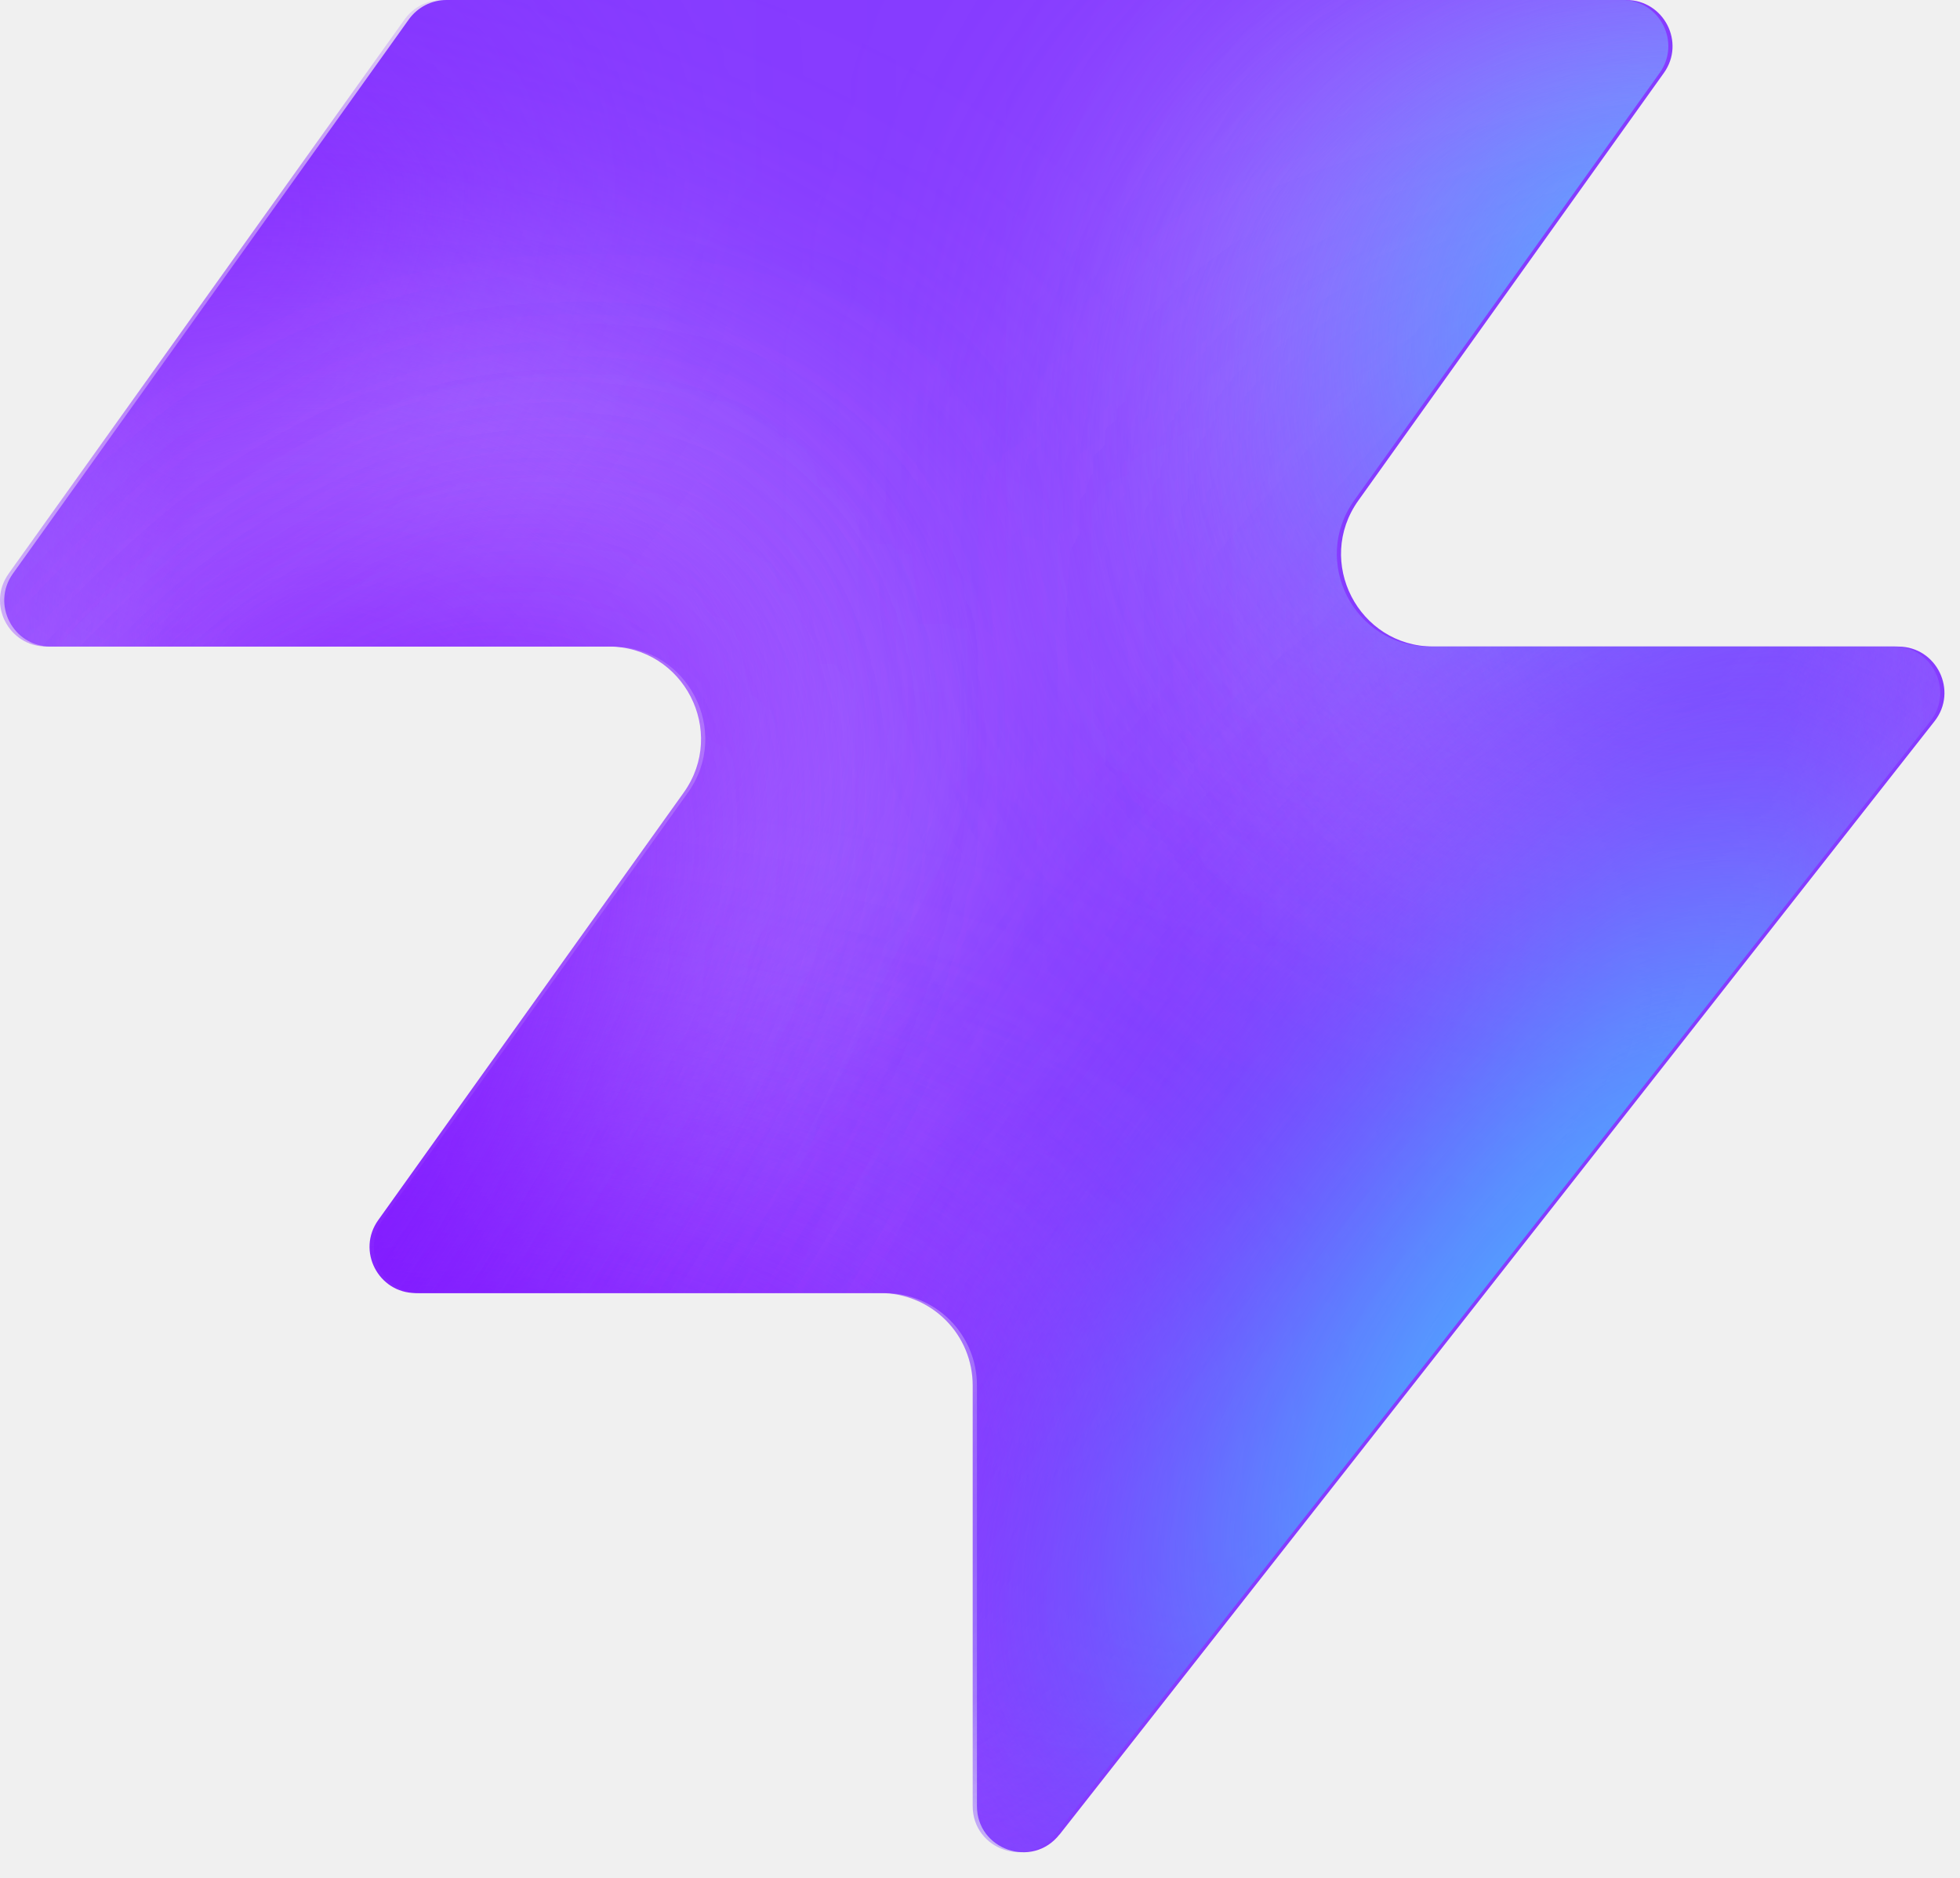
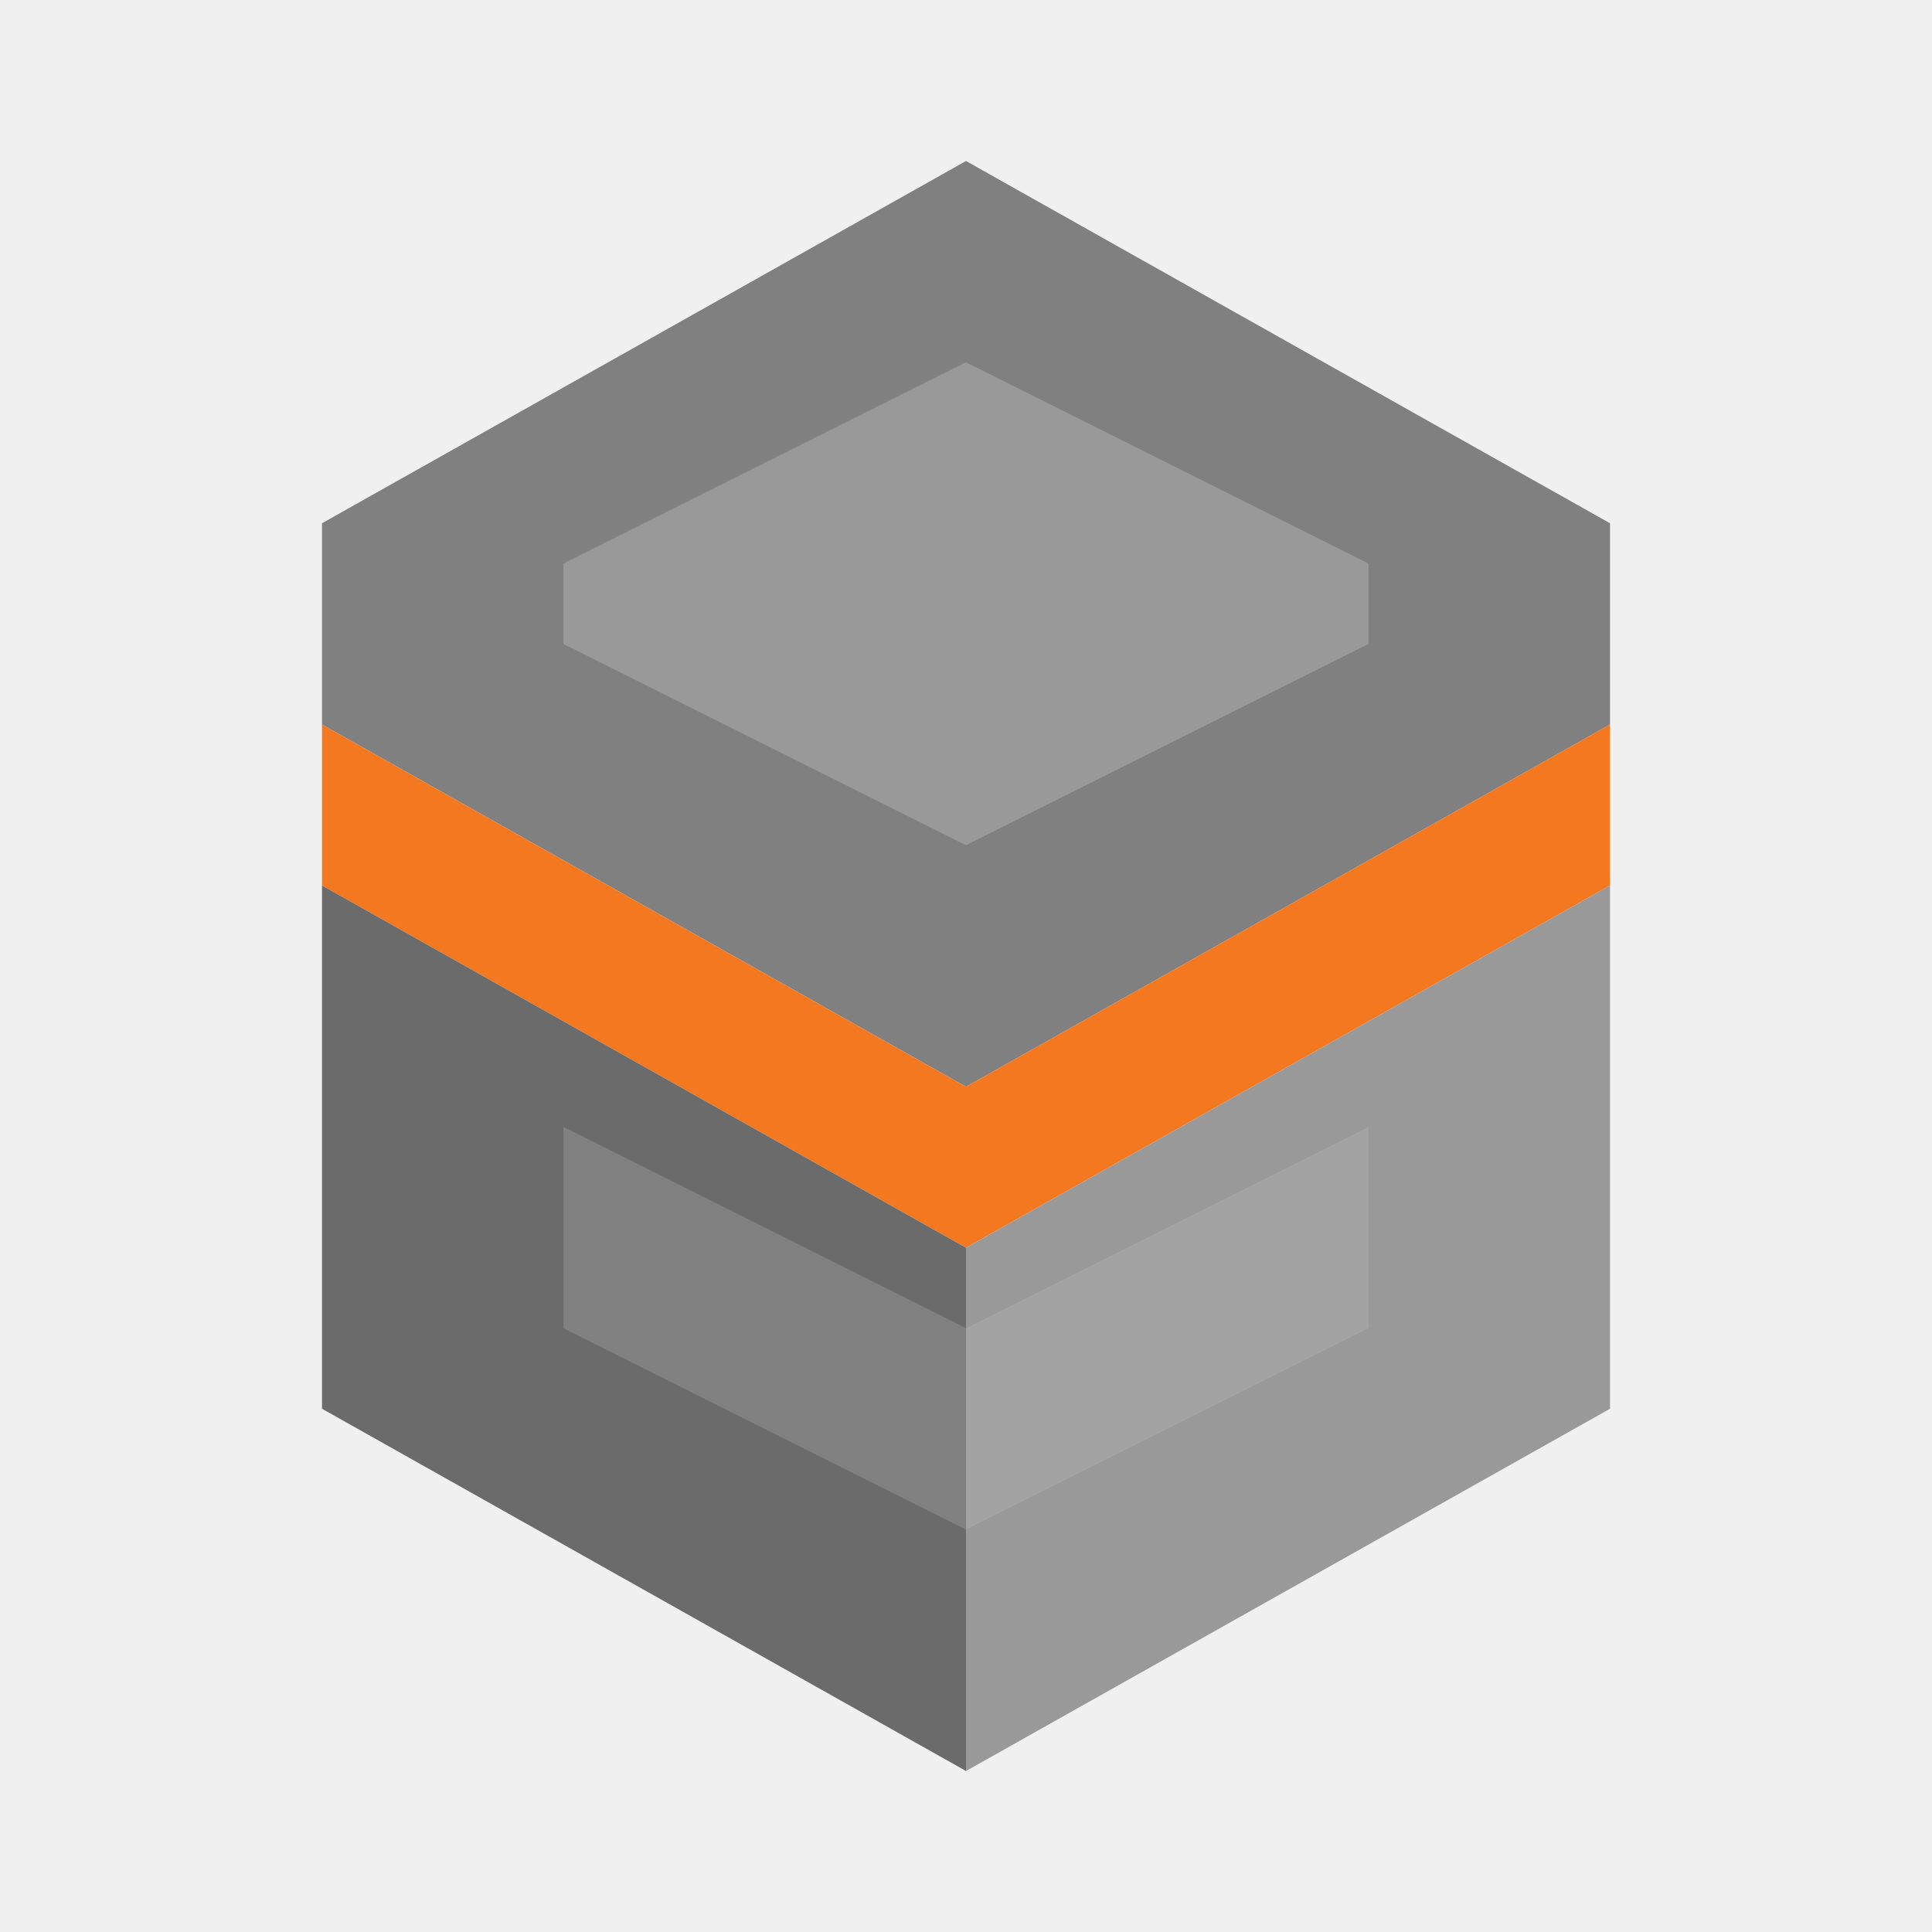
- <svg xmlns="http://www.w3.org/2000/svg" width="48" height="46" fill="none" viewBox="0 0 48 46">
-   <path fill="#863bff" d="M25.946 44.938c-.664.845-2.021.375-2.021-.698V33.937a2.26 2.26 0 0 0-2.262-2.262H10.287c-.92 0-1.456-1.04-.92-1.788l7.48-10.471c1.07-1.497 0-3.578-1.842-3.578H1.237c-.92 0-1.456-1.04-.92-1.788L10.013.474c.214-.297.556-.474.92-.474h28.894c.92 0 1.456 1.04.92 1.788l-7.48 10.471c-1.07 1.498 0 3.579 1.842 3.579h11.377c.943 0 1.473 1.088.89 1.83L25.947 44.94z" style="fill:#863bff;fill:color(display-p3 .525 .23 1);fill-opacity:1" />
-   <mask id="a" width="48" height="46" x="0" y="0" maskUnits="userSpaceOnUse" style="mask-type:alpha">
-     <path fill="#000" d="M25.842 44.938c-.664.844-2.021.375-2.021-.698V33.937a2.26 2.26 0 0 0-2.262-2.262H10.183c-.92 0-1.456-1.04-.92-1.788l7.48-10.471c1.07-1.498 0-3.579-1.842-3.579H1.133c-.92 0-1.456-1.04-.92-1.787L9.91.473c.214-.297.556-.474.92-.474h28.894c.92 0 1.456 1.04.92 1.788l-7.48 10.471c-1.07 1.498 0 3.578 1.842 3.578h11.377c.943 0 1.473 1.088.89 1.832L25.843 44.94z" style="fill:#000;fill-opacity:1" />
-   </mask>
-   <g mask="url(#a)">
-     <g filter="url(#b)">
-       <ellipse cx="5.508" cy="14.704" fill="#ede6ff" rx="5.508" ry="14.704" style="fill:#ede6ff;fill:color(display-p3 .927 .903 1);fill-opacity:1" transform="matrix(.00324 1 1 -.00324 -4.47 31.516)" />
-     </g>
-     <g filter="url(#c)">
-       <ellipse cx="10.399" cy="29.851" fill="#ede6ff" rx="10.399" ry="29.851" style="fill:#ede6ff;fill:color(display-p3 .927 .903 1);fill-opacity:1" transform="matrix(.00324 1 1 -.00324 -39.328 7.883)" />
-     </g>
-     <g filter="url(#d)">
-       <ellipse cx="5.508" cy="30.487" fill="#7e14ff" rx="5.508" ry="30.487" style="fill:#7e14ff;fill:color(display-p3 .492 .077 1);fill-opacity:1" transform="rotate(89.814 -25.913 -14.639)scale(1 -1)" />
-     </g>
-     <g filter="url(#e)">
-       <ellipse cx="5.508" cy="30.599" fill="#7e14ff" rx="5.508" ry="30.599" style="fill:#7e14ff;fill:color(display-p3 .492 .077 1);fill-opacity:1" transform="rotate(89.814 -32.644 -3.334)scale(1 -1)" />
-     </g>
-     <g filter="url(#f)">
-       <ellipse cx="5.508" cy="30.599" fill="#7e14ff" rx="5.508" ry="30.599" style="fill:#7e14ff;fill:color(display-p3 .492 .077 1);fill-opacity:1" transform="matrix(.00324 1 1 -.00324 -34.34 30.47)" />
-     </g>
-     <g filter="url(#g)">
-       <ellipse cx="14.072" cy="22.078" fill="#ede6ff" rx="14.072" ry="22.078" style="fill:#ede6ff;fill:color(display-p3 .927 .903 1);fill-opacity:1" transform="rotate(93.35 24.506 48.493)scale(-1 1)" />
-     </g>
-     <g filter="url(#h)">
-       <ellipse cx="3.47" cy="21.501" fill="#7e14ff" rx="3.47" ry="21.501" style="fill:#7e14ff;fill:color(display-p3 .492 .077 1);fill-opacity:1" transform="rotate(89.009 28.708 47.59)scale(-1 1)" />
-     </g>
-     <g filter="url(#i)">
-       <ellipse cx="3.47" cy="21.501" fill="#7e14ff" rx="3.47" ry="21.501" style="fill:#7e14ff;fill:color(display-p3 .492 .077 1);fill-opacity:1" transform="rotate(89.009 28.708 47.59)scale(-1 1)" />
-     </g>
-     <g filter="url(#j)">
-       <ellipse cx=".387" cy="8.972" fill="#7e14ff" rx="4.407" ry="29.108" style="fill:#7e14ff;fill:color(display-p3 .492 .077 1);fill-opacity:1" transform="rotate(39.51 .387 8.972)" />
-     </g>
-     <g filter="url(#k)">
-       <ellipse cx="47.523" cy="-6.092" fill="#7e14ff" rx="4.407" ry="29.108" style="fill:#7e14ff;fill:color(display-p3 .492 .077 1);fill-opacity:1" transform="rotate(37.892 47.523 -6.092)" />
-     </g>
-     <g filter="url(#l)">
-       <ellipse cx="41.412" cy="6.333" fill="#47bfff" rx="5.971" ry="9.665" style="fill:#47bfff;fill:color(display-p3 .28 .748 1);fill-opacity:1" transform="rotate(37.892 41.412 6.333)" />
-     </g>
-     <g filter="url(#m)">
-       <ellipse cx="-1.879" cy="38.332" fill="#7e14ff" rx="4.407" ry="29.108" style="fill:#7e14ff;fill:color(display-p3 .492 .077 1);fill-opacity:1" transform="rotate(37.892 -1.88 38.332)" />
-     </g>
-     <g filter="url(#n)">
-       <ellipse cx="-1.879" cy="38.332" fill="#7e14ff" rx="4.407" ry="29.108" style="fill:#7e14ff;fill:color(display-p3 .492 .077 1);fill-opacity:1" transform="rotate(37.892 -1.88 38.332)" />
-     </g>
-     <g filter="url(#o)">
-       <ellipse cx="35.651" cy="29.907" fill="#7e14ff" rx="4.407" ry="29.108" style="fill:#7e14ff;fill:color(display-p3 .492 .077 1);fill-opacity:1" transform="rotate(37.892 35.651 29.907)" />
-     </g>
-     <g filter="url(#p)">
-       <ellipse cx="38.418" cy="32.4" fill="#47bfff" rx="5.971" ry="15.297" style="fill:#47bfff;fill:color(display-p3 .28 .748 1);fill-opacity:1" transform="rotate(37.892 38.418 32.4)" />
-     </g>
-   </g>
-   <defs>
-     <filter id="b" width="60.045" height="41.654" x="-19.77" y="16.149" color-interpolation-filters="sRGB" filterUnits="userSpaceOnUse">
-       <feFlood flood-opacity="0" result="BackgroundImageFix" />
-       <feBlend in="SourceGraphic" in2="BackgroundImageFix" result="shape" />
-       <feGaussianBlur result="effect1_foregroundBlur_2002_17158" stdDeviation="7.659" />
-     </filter>
-     <filter id="c" width="90.34" height="51.437" x="-54.613" y="-7.533" color-interpolation-filters="sRGB" filterUnits="userSpaceOnUse">
-       <feFlood flood-opacity="0" result="BackgroundImageFix" />
-       <feBlend in="SourceGraphic" in2="BackgroundImageFix" result="shape" />
-       <feGaussianBlur result="effect1_foregroundBlur_2002_17158" stdDeviation="7.659" />
-     </filter>
-     <filter id="d" width="79.355" height="29.4" x="-49.64" y="2.03" color-interpolation-filters="sRGB" filterUnits="userSpaceOnUse">
-       <feFlood flood-opacity="0" result="BackgroundImageFix" />
-       <feBlend in="SourceGraphic" in2="BackgroundImageFix" result="shape" />
-       <feGaussianBlur result="effect1_foregroundBlur_2002_17158" stdDeviation="4.596" />
-     </filter>
-     <filter id="e" width="79.579" height="29.4" x="-45.045" y="20.029" color-interpolation-filters="sRGB" filterUnits="userSpaceOnUse">
-       <feFlood flood-opacity="0" result="BackgroundImageFix" />
-       <feBlend in="SourceGraphic" in2="BackgroundImageFix" result="shape" />
-       <feGaussianBlur result="effect1_foregroundBlur_2002_17158" stdDeviation="4.596" />
-     </filter>
-     <filter id="f" width="79.579" height="29.4" x="-43.513" y="21.178" color-interpolation-filters="sRGB" filterUnits="userSpaceOnUse">
-       <feFlood flood-opacity="0" result="BackgroundImageFix" />
-       <feBlend in="SourceGraphic" in2="BackgroundImageFix" result="shape" />
-       <feGaussianBlur result="effect1_foregroundBlur_2002_17158" stdDeviation="4.596" />
-     </filter>
-     <filter id="g" width="74.749" height="58.852" x="15.756" y="-17.901" color-interpolation-filters="sRGB" filterUnits="userSpaceOnUse">
-       <feFlood flood-opacity="0" result="BackgroundImageFix" />
-       <feBlend in="SourceGraphic" in2="BackgroundImageFix" result="shape" />
-       <feGaussianBlur result="effect1_foregroundBlur_2002_17158" stdDeviation="7.659" />
-     </filter>
-     <filter id="h" width="61.377" height="25.362" x="23.548" y="2.284" color-interpolation-filters="sRGB" filterUnits="userSpaceOnUse">
-       <feFlood flood-opacity="0" result="BackgroundImageFix" />
-       <feBlend in="SourceGraphic" in2="BackgroundImageFix" result="shape" />
-       <feGaussianBlur result="effect1_foregroundBlur_2002_17158" stdDeviation="4.596" />
-     </filter>
-     <filter id="i" width="61.377" height="25.362" x="23.548" y="2.284" color-interpolation-filters="sRGB" filterUnits="userSpaceOnUse">
-       <feFlood flood-opacity="0" result="BackgroundImageFix" />
-       <feBlend in="SourceGraphic" in2="BackgroundImageFix" result="shape" />
-       <feGaussianBlur result="effect1_foregroundBlur_2002_17158" stdDeviation="4.596" />
-     </filter>
-     <filter id="j" width="56.045" height="63.649" x="-27.636" y="-22.853" color-interpolation-filters="sRGB" filterUnits="userSpaceOnUse">
-       <feFlood flood-opacity="0" result="BackgroundImageFix" />
-       <feBlend in="SourceGraphic" in2="BackgroundImageFix" result="shape" />
-       <feGaussianBlur result="effect1_foregroundBlur_2002_17158" stdDeviation="4.596" />
-     </filter>
-     <filter id="k" width="54.814" height="64.646" x="20.116" y="-38.415" color-interpolation-filters="sRGB" filterUnits="userSpaceOnUse">
-       <feFlood flood-opacity="0" result="BackgroundImageFix" />
-       <feBlend in="SourceGraphic" in2="BackgroundImageFix" result="shape" />
-       <feGaussianBlur result="effect1_foregroundBlur_2002_17158" stdDeviation="4.596" />
-     </filter>
-     <filter id="l" width="33.541" height="35.313" x="24.641" y="-11.323" color-interpolation-filters="sRGB" filterUnits="userSpaceOnUse">
-       <feFlood flood-opacity="0" result="BackgroundImageFix" />
-       <feBlend in="SourceGraphic" in2="BackgroundImageFix" result="shape" />
-       <feGaussianBlur result="effect1_foregroundBlur_2002_17158" stdDeviation="4.596" />
-     </filter>
-     <filter id="m" width="54.814" height="64.646" x="-29.286" y="6.009" color-interpolation-filters="sRGB" filterUnits="userSpaceOnUse">
-       <feFlood flood-opacity="0" result="BackgroundImageFix" />
-       <feBlend in="SourceGraphic" in2="BackgroundImageFix" result="shape" />
-       <feGaussianBlur result="effect1_foregroundBlur_2002_17158" stdDeviation="4.596" />
-     </filter>
-     <filter id="n" width="54.814" height="64.646" x="-29.286" y="6.009" color-interpolation-filters="sRGB" filterUnits="userSpaceOnUse">
-       <feFlood flood-opacity="0" result="BackgroundImageFix" />
-       <feBlend in="SourceGraphic" in2="BackgroundImageFix" result="shape" />
-       <feGaussianBlur result="effect1_foregroundBlur_2002_17158" stdDeviation="4.596" />
-     </filter>
-     <filter id="o" width="54.814" height="64.646" x="8.244" y="-2.416" color-interpolation-filters="sRGB" filterUnits="userSpaceOnUse">
-       <feFlood flood-opacity="0" result="BackgroundImageFix" />
-       <feBlend in="SourceGraphic" in2="BackgroundImageFix" result="shape" />
-       <feGaussianBlur result="effect1_foregroundBlur_2002_17158" stdDeviation="4.596" />
-     </filter>
-     <filter id="p" width="39.409" height="43.623" x="18.713" y="10.588" color-interpolation-filters="sRGB" filterUnits="userSpaceOnUse">
-       <feFlood flood-opacity="0" result="BackgroundImageFix" />
-       <feBlend in="SourceGraphic" in2="BackgroundImageFix" result="shape" />
-       <feGaussianBlur result="effect1_foregroundBlur_2002_17158" stdDeviation="4.596" />
-     </filter>
-   </defs>
+ <svg xmlns="http://www.w3.org/2000/svg" width="48" height="48" viewBox="0 0 48 48">
+   <path d="M24 4 L40 13 L40 18 L24 27 L8 18 L8 13 Z" fill="#808080" />
+   <path d="M8 18 L24 27 L40 18 L40 22 L24 31 L8 22 Z" fill="#F47820" />
+   <path d="M8 22 L24 31 L24 44 L8 35 Z" fill="#6B6B6B" />
+   <path d="M24 31 L40 22 L40 35 L24 44 Z" fill="#999999" />
+   <path d="M14 14 L24 9 L34 14 L34 16 L24 21 L14 16 Z" fill="#FFFFFF" opacity="0.2" />
+   <path d="M14 28 L24 33 L24 38 L14 33 Z" fill="#FFFFFF" opacity="0.15" />
+   <path d="M24 33 L34 28 L34 33 L24 38 Z" fill="#FFFFFF" opacity="0.1" />
</svg>
